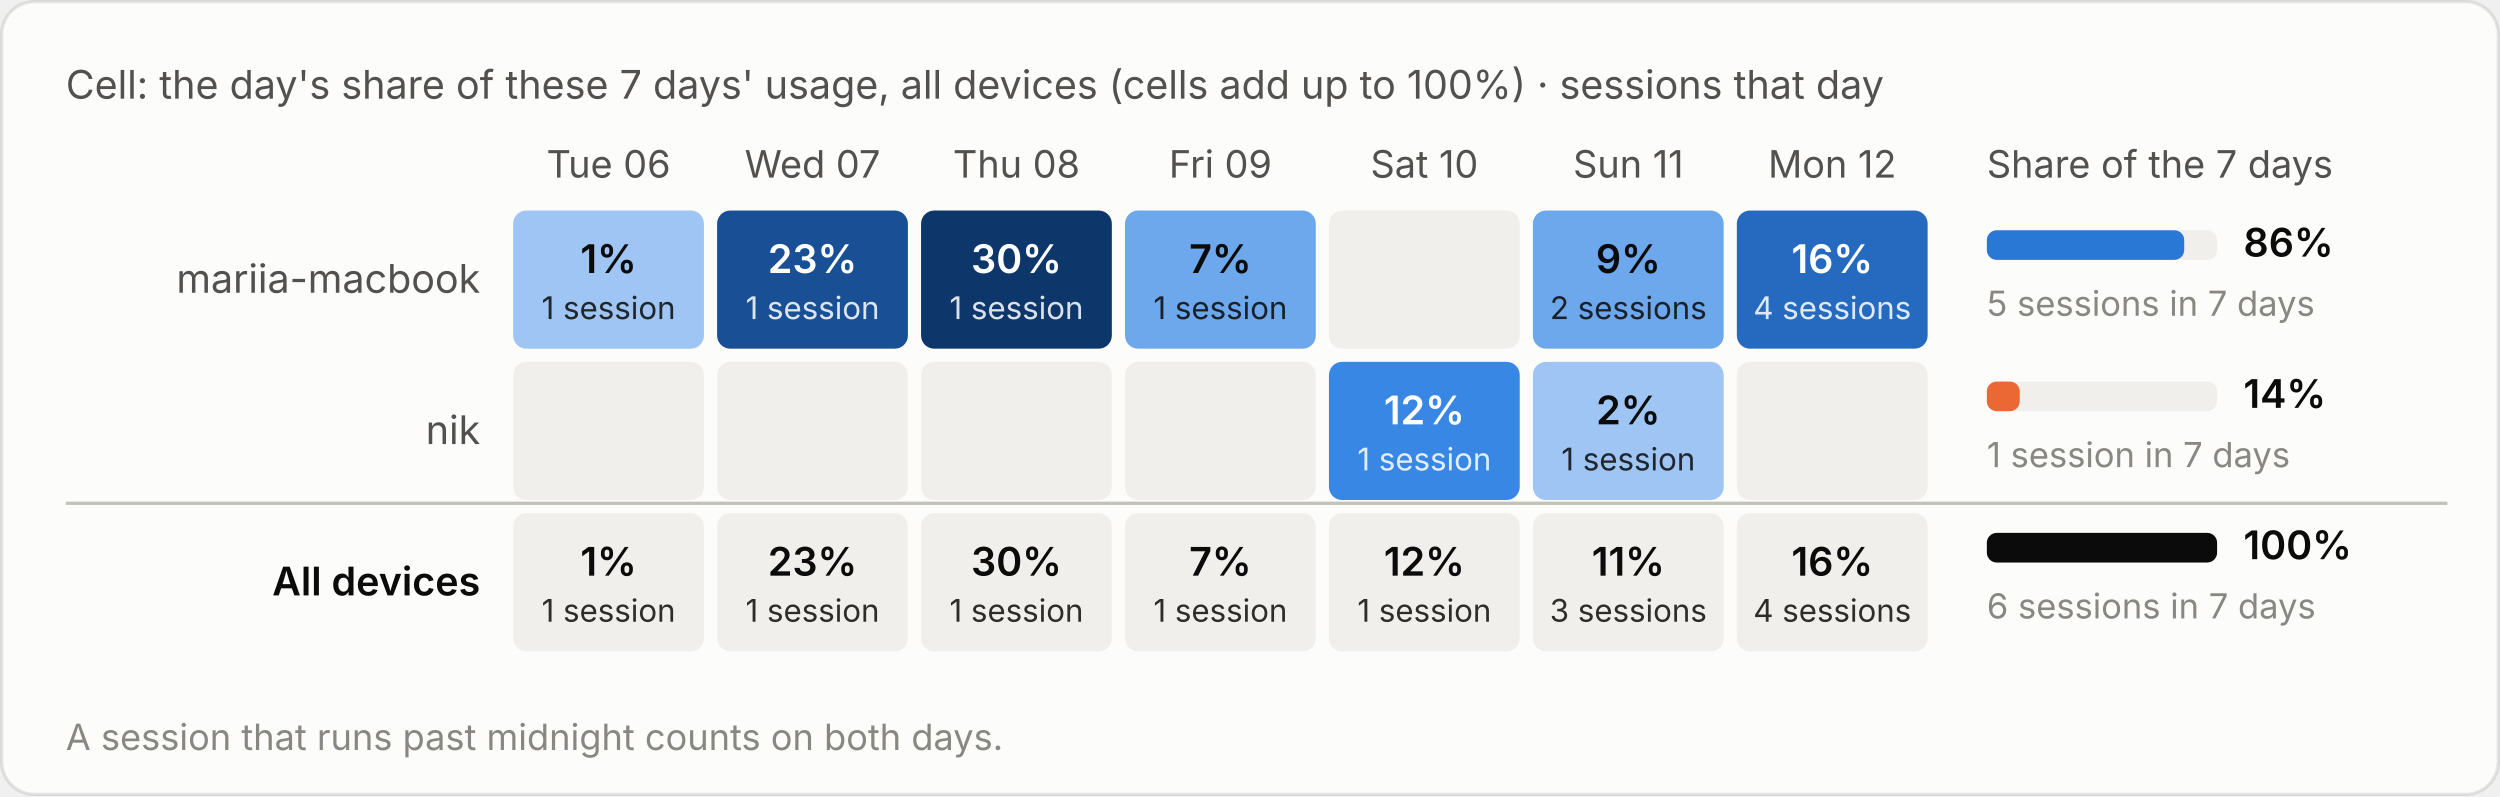
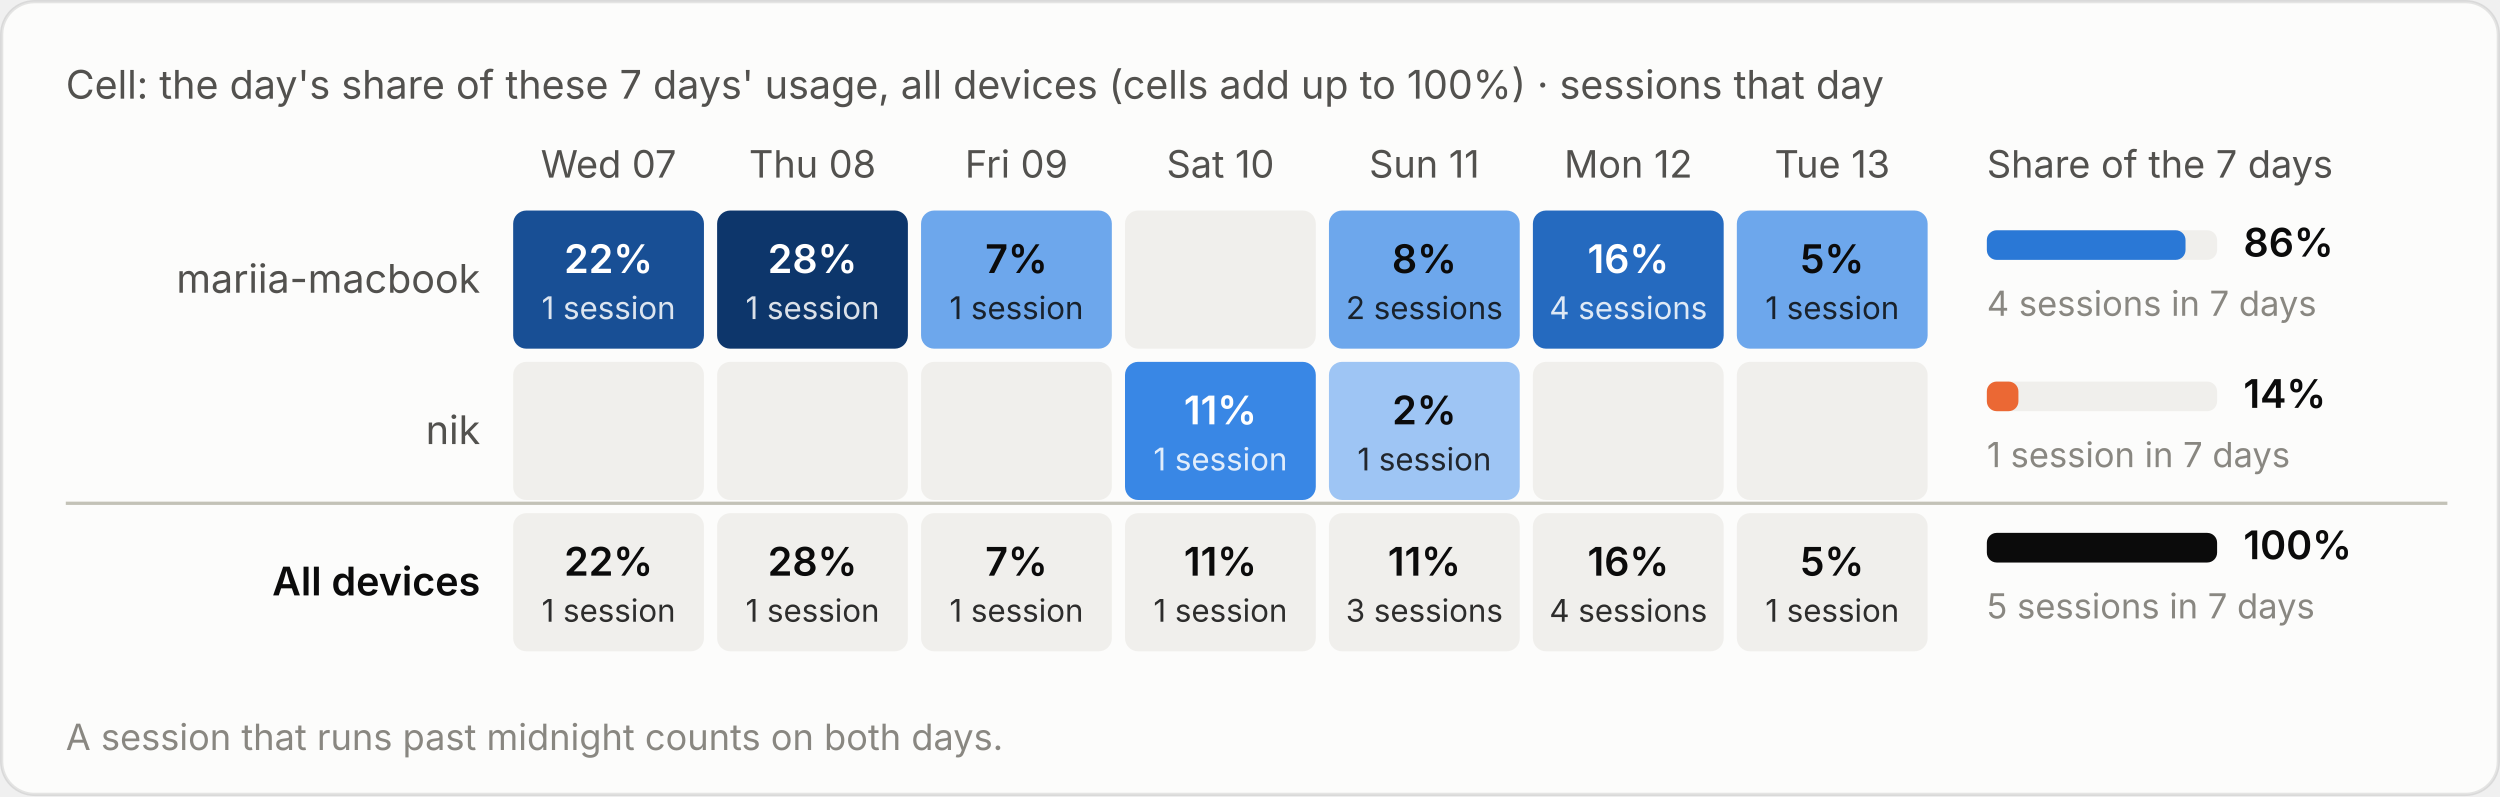
<svg xmlns="http://www.w3.org/2000/svg" viewBox="0 0 760 242" width="760" height="242" role="img" aria-label="Cell: the day's share of these 7 days' usage, all devices (cells add up to 100%) · sessions that day">
  <style>text{font-family:system-ui,-apple-system,"Segoe UI",sans-serif;font-variant-numeric:tabular-nums}.bg{fill:#fcfcfb;stroke:rgba(11,11,11,.10)}.tp{fill:#0b0b0b}.ts{fill:#52514e}.tm{fill:#898781}.grid{stroke:#e1e0d9;stroke-width:1}.base{stroke:#c3c2b7;stroke-width:1}.so{fill:#b5b3ad}.lo{stroke:#b5b3ad}.qe{fill:#f0efec}.ring{stroke:#fcfcfb}.area{fill-opacity:.1}.s0{fill:#2a78d6}.l0{stroke:#2a78d6}.s1{fill:#eb6834}.l1{stroke:#eb6834}.s2{fill:#1baf7a}.l2{stroke:#1baf7a}.s3{fill:#eda100}.l3{stroke:#eda100}.s4{fill:#e87ba4}.l4{stroke:#e87ba4}.s5{fill:#008300}.l5{stroke:#008300}.s6{fill:#4a3aa7}.l6{stroke:#4a3aa7}.s7{fill:#e34948}.l7{stroke:#e34948}.q0{fill:#cde2fb}.q1{fill:#9ec5f4}.q2{fill:#6da7ec}.q3{fill:#3987e5}.q4{fill:#256abf}.q5{fill:#184f95}.q6{fill:#0d366b}.r0{fill:#f8d4d4}.r1{fill:#ec8f8f}.r2{fill:#c42f2f}.a0{fill:#fbe3e3}.a1{fill:#f5b8b8}.a2{fill:#ec8f8f}.a3{fill:#d65252}.a4{fill:#a82525}.tq0{fill:#0b0b0b}.tq1{fill:#0b0b0b}.tq2{fill:#0b0b0b}.tq3{fill:#ffffff}.tq4{fill:#ffffff}.tq5{fill:#ffffff}.tq6{fill:#ffffff}.tr0{fill:#0b0b0b}.tr1{fill:#0b0b0b}.tr2{fill:#ffffff}.ta0{fill:#0b0b0b}.ta1{fill:#0b0b0b}.ta2{fill:#0b0b0b}.ta3{fill:#ffffff}.ta4{fill:#ffffff}.tw{fill:#ffffff}@media (prefers-color-scheme:dark){.bg{fill:#1a1a19;stroke:rgba(255,255,255,.10)}.tp{fill:#fff}.ts{fill:#c3c2b7}.tm{fill:#898781}.grid{stroke:#2c2c2a}.base{stroke:#383835}.so{fill:#5c5b57}.lo{stroke:#5c5b57}.qe{fill:#262624}.ring{stroke:#1a1a19}.s0{fill:#3987e5}.l0{stroke:#3987e5}.s1{fill:#d95926}.l1{stroke:#d95926}.s2{fill:#199e70}.l2{stroke:#199e70}.s3{fill:#c98500}.l3{stroke:#c98500}.s4{fill:#d55181}.l4{stroke:#d55181}.s5{fill:#008300}.l5{stroke:#008300}.s6{fill:#9085e9}.l6{stroke:#9085e9}.s7{fill:#e66767}.l7{stroke:#e66767}.q0{fill:#16263a}.q1{fill:#123a66}.q2{fill:#184f95}.q3{fill:#256abf}.q4{fill:#3987e5}.q5{fill:#6da7ec}.q6{fill:#b7d3f6}.r0{fill:#4a2023}.r1{fill:#8c2c2f}.r2{fill:#e25555}.a0{fill:#3a1a1c}.a1{fill:#5e2427}.a2{fill:#8c2c2f}.a3{fill:#c43c3f}.a4{fill:#f07070}.tq0{fill:#ffffff}.tq1{fill:#ffffff}.tq2{fill:#ffffff}.tq3{fill:#ffffff}.tq4{fill:#ffffff}.tq5{fill:#0b0b0b}.tq6{fill:#0b0b0b}.tr0{fill:#ffffff}.tr1{fill:#ffffff}.tr2{fill:#ffffff}.ta0{fill:#ffffff}.ta1{fill:#ffffff}.ta2{fill:#ffffff}.ta3{fill:#ffffff}.ta4{fill:#0b0b0b}.tw{fill:#ffffff}}</style>
  <rect class="bg" x=".5" y=".5" width="759" height="241" rx="10" />
  <text class="ts" x="20" y="30" font-size="12">Cell: the day's share of these 7 days' usage, all devices (cells add up to 100%) · sessions that day</text>
  <g transform="translate(0,-20)">
-     <text class="ts" x="185.0" y="74" font-size="11.5" text-anchor="middle">Tue 06</text>
-     <text class="ts" x="247.0" y="74" font-size="11.5" text-anchor="middle">Wed 07</text>
-     <text class="ts" x="309.0" y="74" font-size="11.5" text-anchor="middle">Thu 08</text>
-     <text class="ts" x="371.0" y="74" font-size="11.5" text-anchor="middle">Fri 09</text>
-     <text class="ts" x="433.0" y="74" font-size="11.5" text-anchor="middle">Sat 10</text>
-     <text class="ts" x="495.0" y="74" font-size="11.5" text-anchor="middle">Sun 11</text>
-     <text class="ts" x="557.0" y="74" font-size="11.5" text-anchor="middle">Mon 12</text>
+     <text class="ts" x="185.0" y="74" font-size="11.5" text-anchor="middle">Wed 07</text>
+     <text class="ts" x="247.0" y="74" font-size="11.5" text-anchor="middle">Thu 08</text>
+     <text class="ts" x="309.0" y="74" font-size="11.5" text-anchor="middle">Fri 09</text>
+     <text class="ts" x="371.0" y="74" font-size="11.5" text-anchor="middle">Sat 10</text>
+     <text class="ts" x="433.0" y="74" font-size="11.5" text-anchor="middle">Sun 11</text>
+     <text class="ts" x="495.0" y="74" font-size="11.5" text-anchor="middle">Mon 12</text>
+     <text class="ts" x="557.0" y="74" font-size="11.5" text-anchor="middle">Tue 13</text>
    <text class="ts" x="604" y="74" font-size="11.5">Share of the 7 days</text>
    <text class="ts" x="146" y="109.0" font-size="12" text-anchor="end">mariia-macbook</text>
-     <rect class="q1" x="156.0" y="84" width="58" height="42" rx="4" />
-     <text class="tq1" x="185.0" y="103.0" font-size="12" font-weight="600" text-anchor="middle">1%</text>
-     <text class="tq1" x="185.0" y="117.0" font-size="9.5" text-anchor="middle" opacity=".85">1 session</text>
-     <rect class="q5" x="218.0" y="84" width="58" height="42" rx="4" />
-     <text class="tq5" x="247.0" y="103.0" font-size="12" font-weight="600" text-anchor="middle">23%</text>
-     <text class="tq5" x="247.0" y="117.0" font-size="9.5" text-anchor="middle" opacity=".85">1 session</text>
-     <rect class="q6" x="280.0" y="84" width="58" height="42" rx="4" />
-     <text class="tq6" x="309.0" y="103.0" font-size="12" font-weight="600" text-anchor="middle">30%</text>
-     <text class="tq6" x="309.0" y="117.0" font-size="9.5" text-anchor="middle" opacity=".85">1 session</text>
-     <rect class="q2" x="342.0" y="84" width="58" height="42" rx="4" />
-     <text class="tq2" x="371.0" y="103.0" font-size="12" font-weight="600" text-anchor="middle">7%</text>
-     <text class="tq2" x="371.0" y="117.0" font-size="9.5" text-anchor="middle" opacity=".85">1 session</text>
-     <rect class="qe" x="404.0" y="84" width="58" height="42" rx="4" />
-     <rect class="q2" x="466.0" y="84" width="58" height="42" rx="4" />
-     <text class="tq2" x="495.0" y="103.0" font-size="12" font-weight="600" text-anchor="middle">9%</text>
-     <text class="tq2" x="495.0" y="117.0" font-size="9.5" text-anchor="middle" opacity=".85">2 sessions</text>
-     <rect class="q4" x="528.0" y="84" width="58" height="42" rx="4" />
-     <text class="tq4" x="557.0" y="103.0" font-size="12" font-weight="600" text-anchor="middle">16%</text>
-     <text class="tq4" x="557.0" y="117.0" font-size="9.5" text-anchor="middle" opacity=".85">4 sessions</text>
+     <rect class="q5" x="156.0" y="84" width="58" height="42" rx="4" />
+     <text class="tq5" x="185.0" y="103.0" font-size="12" font-weight="600" text-anchor="middle">22%</text>
+     <text class="tq5" x="185.0" y="117.0" font-size="9.5" text-anchor="middle" opacity=".85">1 session</text>
+     <rect class="q6" x="218.0" y="84" width="58" height="42" rx="4" />
+     <text class="tq6" x="247.0" y="103.0" font-size="12" font-weight="600" text-anchor="middle">28%</text>
+     <text class="tq6" x="247.0" y="117.0" font-size="9.5" text-anchor="middle" opacity=".85">1 session</text>
+     <rect class="q2" x="280.0" y="84" width="58" height="42" rx="4" />
+     <text class="tq2" x="309.0" y="103.0" font-size="12" font-weight="600" text-anchor="middle">7%</text>
+     <text class="tq2" x="309.0" y="117.0" font-size="9.5" text-anchor="middle" opacity=".85">1 session</text>
+     <rect class="qe" x="342.0" y="84" width="58" height="42" rx="4" />
+     <rect class="q2" x="404.0" y="84" width="58" height="42" rx="4" />
+     <text class="tq2" x="433.0" y="103.0" font-size="12" font-weight="600" text-anchor="middle">8%</text>
+     <text class="tq2" x="433.0" y="117.0" font-size="9.5" text-anchor="middle" opacity=".85">2 sessions</text>
+     <rect class="q4" x="466.0" y="84" width="58" height="42" rx="4" />
+     <text class="tq4" x="495.0" y="103.0" font-size="12" font-weight="600" text-anchor="middle">16%</text>
+     <text class="tq4" x="495.0" y="117.0" font-size="9.5" text-anchor="middle" opacity=".85">4 sessions</text>
+     <rect class="q2" x="528.0" y="84" width="58" height="42" rx="4" />
+     <text class="tq2" x="557.0" y="103.0" font-size="12" font-weight="600" text-anchor="middle">5%</text>
+     <text class="tq2" x="557.0" y="117.0" font-size="9.5" text-anchor="middle" opacity=".85">1 session</text>
    <rect class="qe" x="604" y="90.0" width="70" height="9" rx="3" />
-     <rect class="s0" x="604" y="90.0" width="60.0" height="9" rx="3" />
+     <rect class="s0" x="604" y="90.0" width="60.4" height="9" rx="3" />
    <text class="tp" x="682" y="98.0" font-size="12" font-weight="600">86%</text>
-     <text class="tm" x="604" y="116.0" font-size="10.5">5 sessions in 7 days</text>
+     <text class="tm" x="604" y="116.0" font-size="10.5">4 sessions in 7 days</text>
    <text class="ts" x="146" y="155.0" font-size="12" text-anchor="end">nik</text>
    <rect class="qe" x="156.0" y="130" width="58" height="42" rx="4" />
    <rect class="qe" x="218.0" y="130" width="58" height="42" rx="4" />
    <rect class="qe" x="280.0" y="130" width="58" height="42" rx="4" />
-     <rect class="qe" x="342.0" y="130" width="58" height="42" rx="4" />
-     <rect class="q3" x="404.0" y="130" width="58" height="42" rx="4" />
-     <text class="tq3" x="433.0" y="149.0" font-size="12" font-weight="600" text-anchor="middle">12%</text>
-     <text class="tq3" x="433.0" y="163.0" font-size="9.5" text-anchor="middle" opacity=".85">1 session</text>
-     <rect class="q1" x="466.0" y="130" width="58" height="42" rx="4" />
-     <text class="tq1" x="495.0" y="149.0" font-size="12" font-weight="600" text-anchor="middle">2%</text>
-     <text class="tq1" x="495.0" y="163.0" font-size="9.5" text-anchor="middle" opacity=".85">1 session</text>
+     <rect class="q3" x="342.0" y="130" width="58" height="42" rx="4" />
+     <text class="tq3" x="371.0" y="149.0" font-size="12" font-weight="600" text-anchor="middle">11%</text>
+     <text class="tq3" x="371.0" y="163.0" font-size="9.5" text-anchor="middle" opacity=".85">1 session</text>
+     <rect class="q1" x="404.0" y="130" width="58" height="42" rx="4" />
+     <text class="tq1" x="433.0" y="149.0" font-size="12" font-weight="600" text-anchor="middle">2%</text>
+     <text class="tq1" x="433.0" y="163.0" font-size="9.5" text-anchor="middle" opacity=".85">1 session</text>
+     <rect class="qe" x="466.0" y="130" width="58" height="42" rx="4" />
    <rect class="qe" x="528.0" y="130" width="58" height="42" rx="4" />
    <rect class="qe" x="604" y="136.0" width="70" height="9" rx="3" />
-     <rect class="s1" x="604" y="136.0" width="10.0" height="9" rx="3" />
+     <rect class="s1" x="604" y="136.0" width="9.6" height="9" rx="3" />
    <text class="tp" x="682" y="144.0" font-size="12" font-weight="600">14%</text>
    <text class="tm" x="604" y="162.0" font-size="10.5">1 session in 7 days</text>
    <line class="base" x1="20" x2="744" y1="173" y2="173" />
    <text class="tp" x="146" y="201.0" font-size="12" text-anchor="end" font-weight="600">All devices</text>
    <rect class="qe" x="156.0" y="176" width="58" height="42" rx="4" />
-     <text class="tp" x="185.0" y="195.0" font-size="12" font-weight="600" text-anchor="middle">1%</text>
+     <text class="tp" x="185.0" y="195.0" font-size="12" font-weight="600" text-anchor="middle">22%</text>
    <text class="tp" x="185.0" y="209.0" font-size="9.5" text-anchor="middle" opacity=".85">1 session</text>
    <rect class="qe" x="218.0" y="176" width="58" height="42" rx="4" />
-     <text class="tp" x="247.0" y="195.0" font-size="12" font-weight="600" text-anchor="middle">23%</text>
+     <text class="tp" x="247.0" y="195.0" font-size="12" font-weight="600" text-anchor="middle">28%</text>
    <text class="tp" x="247.0" y="209.0" font-size="9.5" text-anchor="middle" opacity=".85">1 session</text>
    <rect class="qe" x="280.0" y="176" width="58" height="42" rx="4" />
-     <text class="tp" x="309.0" y="195.0" font-size="12" font-weight="600" text-anchor="middle">30%</text>
+     <text class="tp" x="309.0" y="195.0" font-size="12" font-weight="600" text-anchor="middle">7%</text>
    <text class="tp" x="309.0" y="209.0" font-size="9.5" text-anchor="middle" opacity=".85">1 session</text>
    <rect class="qe" x="342.0" y="176" width="58" height="42" rx="4" />
-     <text class="tp" x="371.0" y="195.0" font-size="12" font-weight="600" text-anchor="middle">7%</text>
+     <text class="tp" x="371.0" y="195.0" font-size="12" font-weight="600" text-anchor="middle">11%</text>
    <text class="tp" x="371.0" y="209.0" font-size="9.5" text-anchor="middle" opacity=".85">1 session</text>
    <rect class="qe" x="404.0" y="176" width="58" height="42" rx="4" />
-     <text class="tp" x="433.0" y="195.0" font-size="12" font-weight="600" text-anchor="middle">12%</text>
-     <text class="tp" x="433.0" y="209.0" font-size="9.5" text-anchor="middle" opacity=".85">1 session</text>
+     <text class="tp" x="433.0" y="195.0" font-size="12" font-weight="600" text-anchor="middle">11%</text>
+     <text class="tp" x="433.0" y="209.0" font-size="9.5" text-anchor="middle" opacity=".85">3 sessions</text>
    <rect class="qe" x="466.0" y="176" width="58" height="42" rx="4" />
-     <text class="tp" x="495.0" y="195.0" font-size="12" font-weight="600" text-anchor="middle">11%</text>
-     <text class="tp" x="495.0" y="209.0" font-size="9.5" text-anchor="middle" opacity=".85">3 sessions</text>
+     <text class="tp" x="495.0" y="195.0" font-size="12" font-weight="600" text-anchor="middle">16%</text>
+     <text class="tp" x="495.0" y="209.0" font-size="9.5" text-anchor="middle" opacity=".85">4 sessions</text>
    <rect class="qe" x="528.0" y="176" width="58" height="42" rx="4" />
-     <text class="tp" x="557.0" y="195.0" font-size="12" font-weight="600" text-anchor="middle">16%</text>
-     <text class="tp" x="557.0" y="209.0" font-size="9.5" text-anchor="middle" opacity=".85">4 sessions</text>
+     <text class="tp" x="557.0" y="195.0" font-size="12" font-weight="600" text-anchor="middle">5%</text>
+     <text class="tp" x="557.0" y="209.0" font-size="9.5" text-anchor="middle" opacity=".85">1 session</text>
    <rect class="qe" x="604" y="182.0" width="70" height="9" rx="3" />
    <rect class="tp" x="604" y="182.0" width="70.0" height="9" rx="3" />
    <text class="tp" x="682" y="190.0" font-size="12" font-weight="600">100%</text>
-     <text class="tm" x="604" y="208.0" font-size="10.5">6 sessions in 7 days</text>
+     <text class="tm" x="604" y="208.0" font-size="10.5">5 sessions in 7 days</text>
    <text class="tm" x="20" y="248" font-size="11">A session that runs past midnight counts on both days.</text>
  </g>
</svg>
